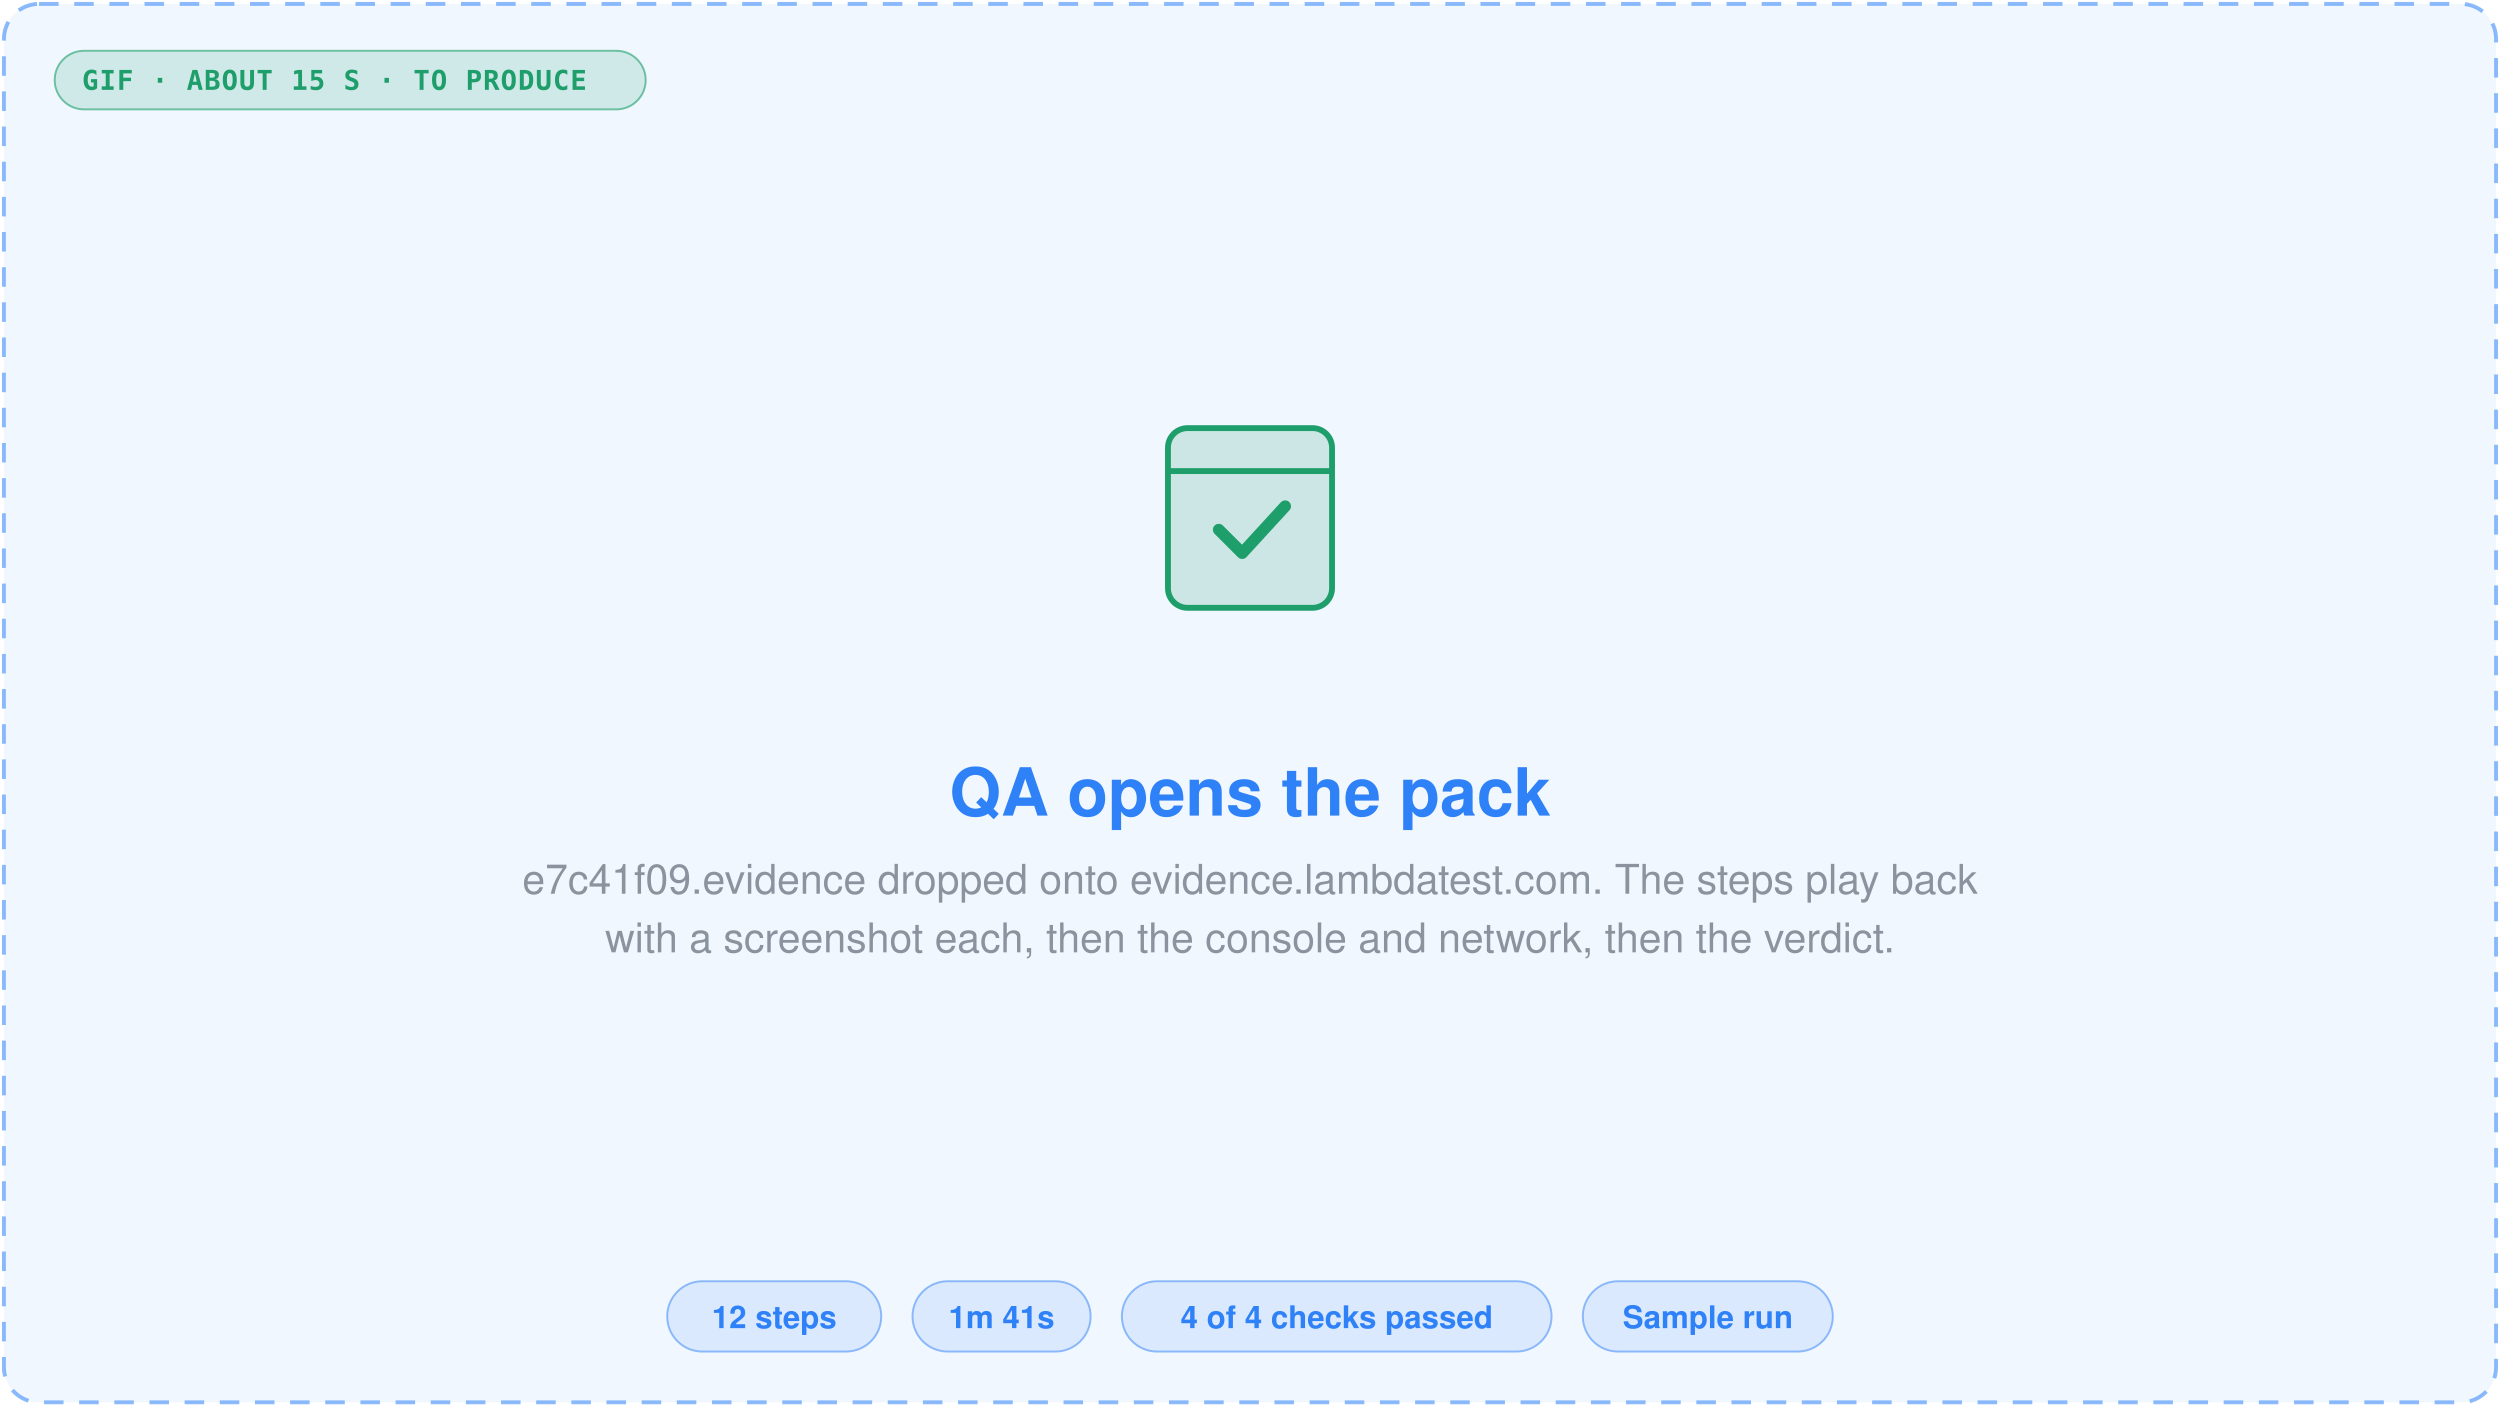
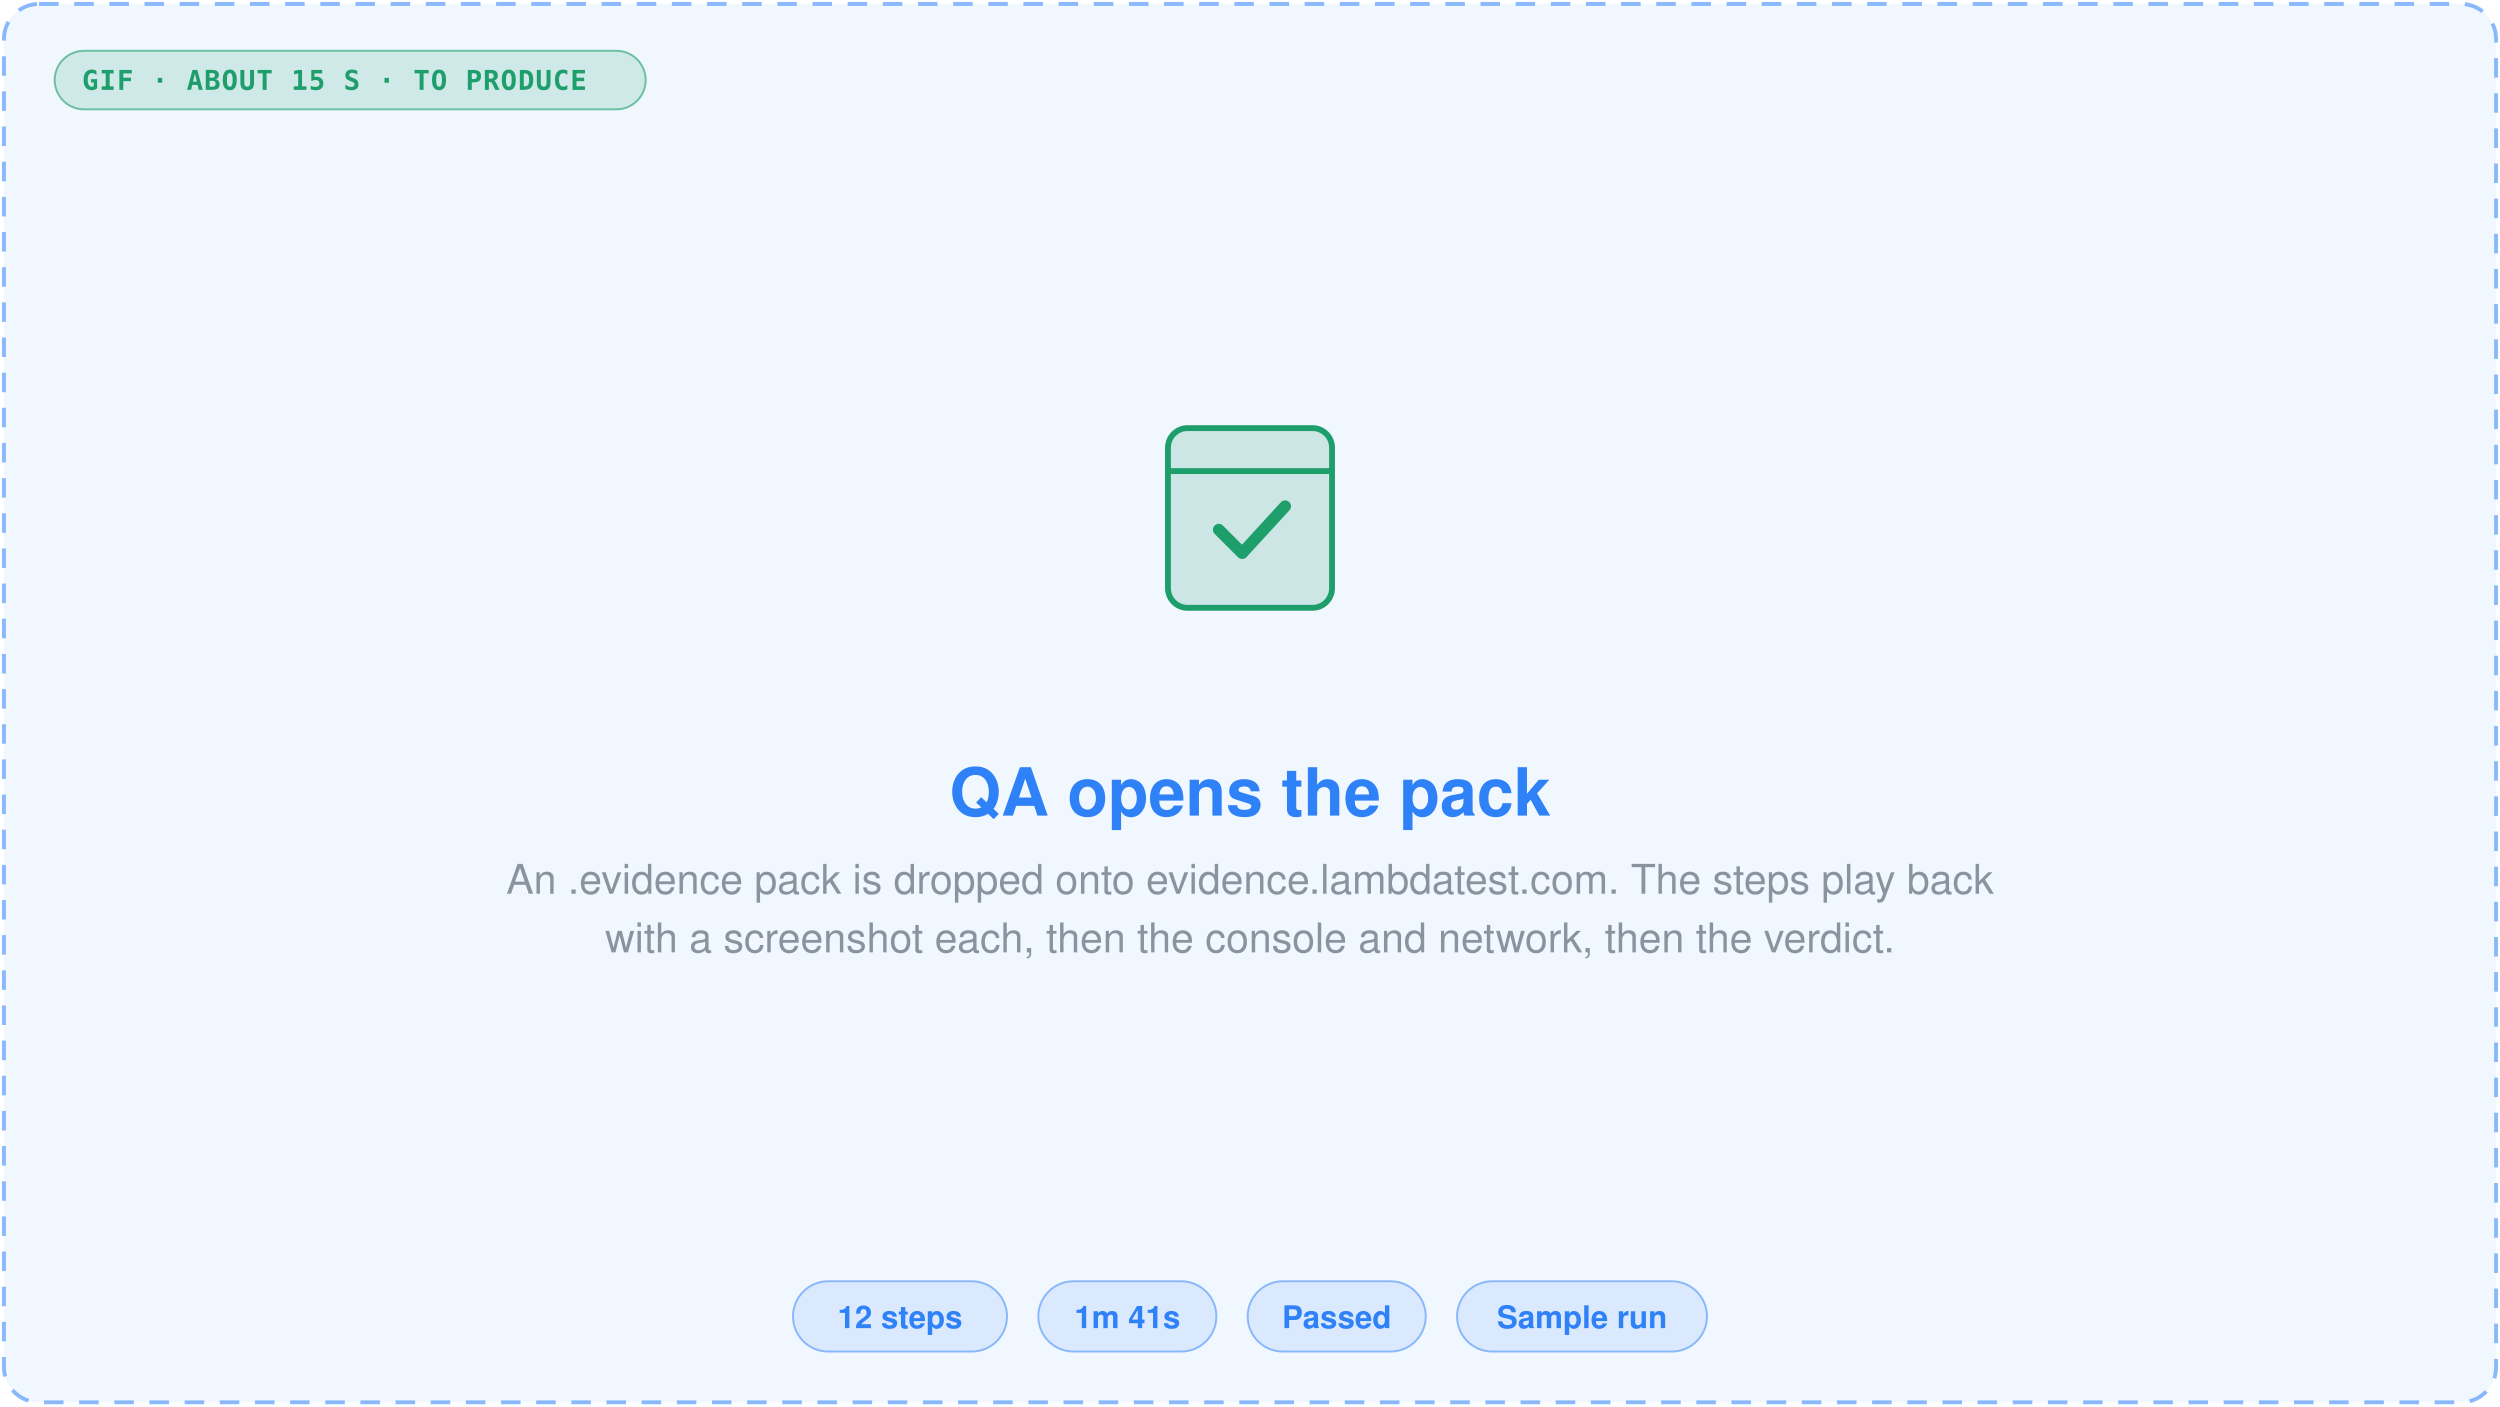
<svg xmlns="http://www.w3.org/2000/svg" width="1280" height="720" viewBox="0 0 1280 720" role="img" aria-label="QA opens the pack">
  <rect x="2" y="2" width="1276" height="716" rx="18" fill="#2f81f7" fill-opacity="0.07" stroke="#2f81f7" stroke-opacity="0.55" stroke-width="2" stroke-dasharray="10 8" />
  <rect x="28" y="26" width="302.6" height="30" rx="15" fill="#1E9E6A" fill-opacity="0.16" stroke="#1E9E6A" stroke-opacity="0.6" />
  <text x="42" y="46" fill="#1E9E6A" font-family="ui-monospace,SFMono-Regular,Menlo,Consolas,monospace" font-size="14" font-weight="700" letter-spacing="0.5">GIF · ABOUT 15 S · TO PRODUCE</text>
  <g transform="translate(598.0,207.2)">
    <rect x="0" y="12" width="84" height="92" rx="10" fill="#1E9E6A" fill-opacity="0.18" stroke="#1E9E6A" stroke-width="3" />
    <path d="M0 34 H84" stroke="#1E9E6A" stroke-width="3" />
    <path d="M26 64 l12 12 22 -24" fill="none" stroke="#1E9E6A" stroke-width="6" stroke-linecap="round" stroke-linejoin="round" />
  </g>
  <text x="640.0" y="417.6" text-anchor="middle" fill="#2f81f7" font-family="-apple-system,BlinkMacSystemFont,'Segoe UI',Helvetica,Arial,sans-serif" font-size="34" font-weight="700">QA opens the pack</text>
-   <text x="640.0" y="457.6" text-anchor="middle" fill="#8b949e" font-family="-apple-system,BlinkMacSystemFont,'Segoe UI',Helvetica,Arial,sans-serif" font-size="21">e7c41f09.evidence dropped onto evidence.lambdatest.com. The steps play back</text>
+   <text x="640.0" y="457.6" text-anchor="middle" fill="#8b949e" font-family="-apple-system,BlinkMacSystemFont,'Segoe UI',Helvetica,Arial,sans-serif" font-size="21">An .evidence pack is dropped onto evidence.lambdatest.com. The steps play back</text>
  <text x="640.0" y="487.6" text-anchor="middle" fill="#8b949e" font-family="-apple-system,BlinkMacSystemFont,'Segoe UI',Helvetica,Arial,sans-serif" font-size="21">with a screenshot each, then the console and network, then the verdict.</text>
-   <rect x="341.6" y="656" width="109.6" height="36" rx="18" fill="#2f81f7" fill-opacity="0.12" stroke="#2f81f7" stroke-opacity="0.5" />
-   <text x="396.4" y="680" text-anchor="middle" fill="#2f81f7" font-family="-apple-system,BlinkMacSystemFont,'Segoe UI',Helvetica,Arial,sans-serif" font-size="16" font-weight="600">12 steps</text>
-   <rect x="467.2" y="656" width="91.2" height="36" rx="18" fill="#2f81f7" fill-opacity="0.12" stroke="#2f81f7" stroke-opacity="0.5" />
-   <text x="512.8" y="680" text-anchor="middle" fill="#2f81f7" font-family="-apple-system,BlinkMacSystemFont,'Segoe UI',Helvetica,Arial,sans-serif" font-size="16" font-weight="600">1m 41s</text>
-   <rect x="574.4" y="656" width="220.0" height="36" rx="18" fill="#2f81f7" fill-opacity="0.12" stroke="#2f81f7" stroke-opacity="0.5" />
-   <text x="684.4" y="680" text-anchor="middle" fill="#2f81f7" font-family="-apple-system,BlinkMacSystemFont,'Segoe UI',Helvetica,Arial,sans-serif" font-size="16" font-weight="600">4 of 4 checks passed</text>
-   <rect x="810.4" y="656" width="128.0" height="36" rx="18" fill="#2f81f7" fill-opacity="0.12" stroke="#2f81f7" stroke-opacity="0.5" />
-   <text x="874.4" y="680" text-anchor="middle" fill="#2f81f7" font-family="-apple-system,BlinkMacSystemFont,'Segoe UI',Helvetica,Arial,sans-serif" font-size="16" font-weight="600">Sample run</text>
+   <rect x="406.0" y="656" width="109.6" height="36" rx="18" fill="#2f81f7" fill-opacity="0.12" stroke="#2f81f7" stroke-opacity="0.5" />
+   <text x="460.8" y="680" text-anchor="middle" fill="#2f81f7" font-family="-apple-system,BlinkMacSystemFont,'Segoe UI',Helvetica,Arial,sans-serif" font-size="16" font-weight="600">12 steps</text>
+   <rect x="531.6" y="656" width="91.2" height="36" rx="18" fill="#2f81f7" fill-opacity="0.12" stroke="#2f81f7" stroke-opacity="0.5" />
+   <text x="577.2" y="680" text-anchor="middle" fill="#2f81f7" font-family="-apple-system,BlinkMacSystemFont,'Segoe UI',Helvetica,Arial,sans-serif" font-size="16" font-weight="600">1m 41s</text>
+   <rect x="638.8" y="656" width="91.2" height="36" rx="18" fill="#2f81f7" fill-opacity="0.12" stroke="#2f81f7" stroke-opacity="0.5" />
+   <text x="684.4" y="680" text-anchor="middle" fill="#2f81f7" font-family="-apple-system,BlinkMacSystemFont,'Segoe UI',Helvetica,Arial,sans-serif" font-size="16" font-weight="600">Passed</text>
+   <rect x="746.0" y="656" width="128.0" height="36" rx="18" fill="#2f81f7" fill-opacity="0.12" stroke="#2f81f7" stroke-opacity="0.5" />
+   <text x="810.0" y="680" text-anchor="middle" fill="#2f81f7" font-family="-apple-system,BlinkMacSystemFont,'Segoe UI',Helvetica,Arial,sans-serif" font-size="16" font-weight="600">Sample run</text>
</svg>
